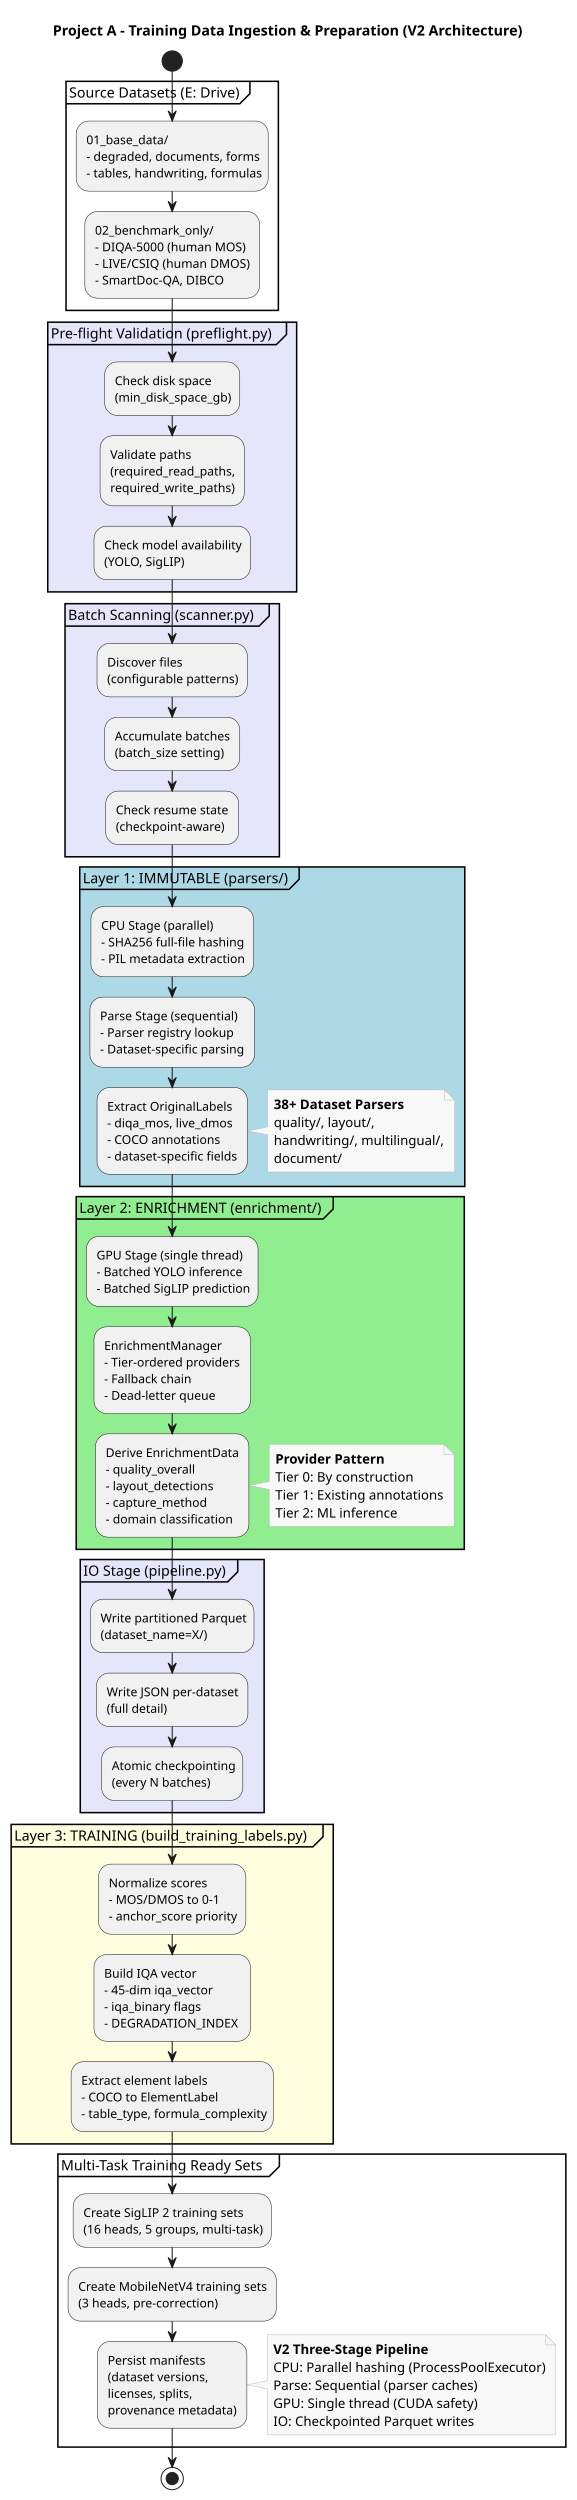
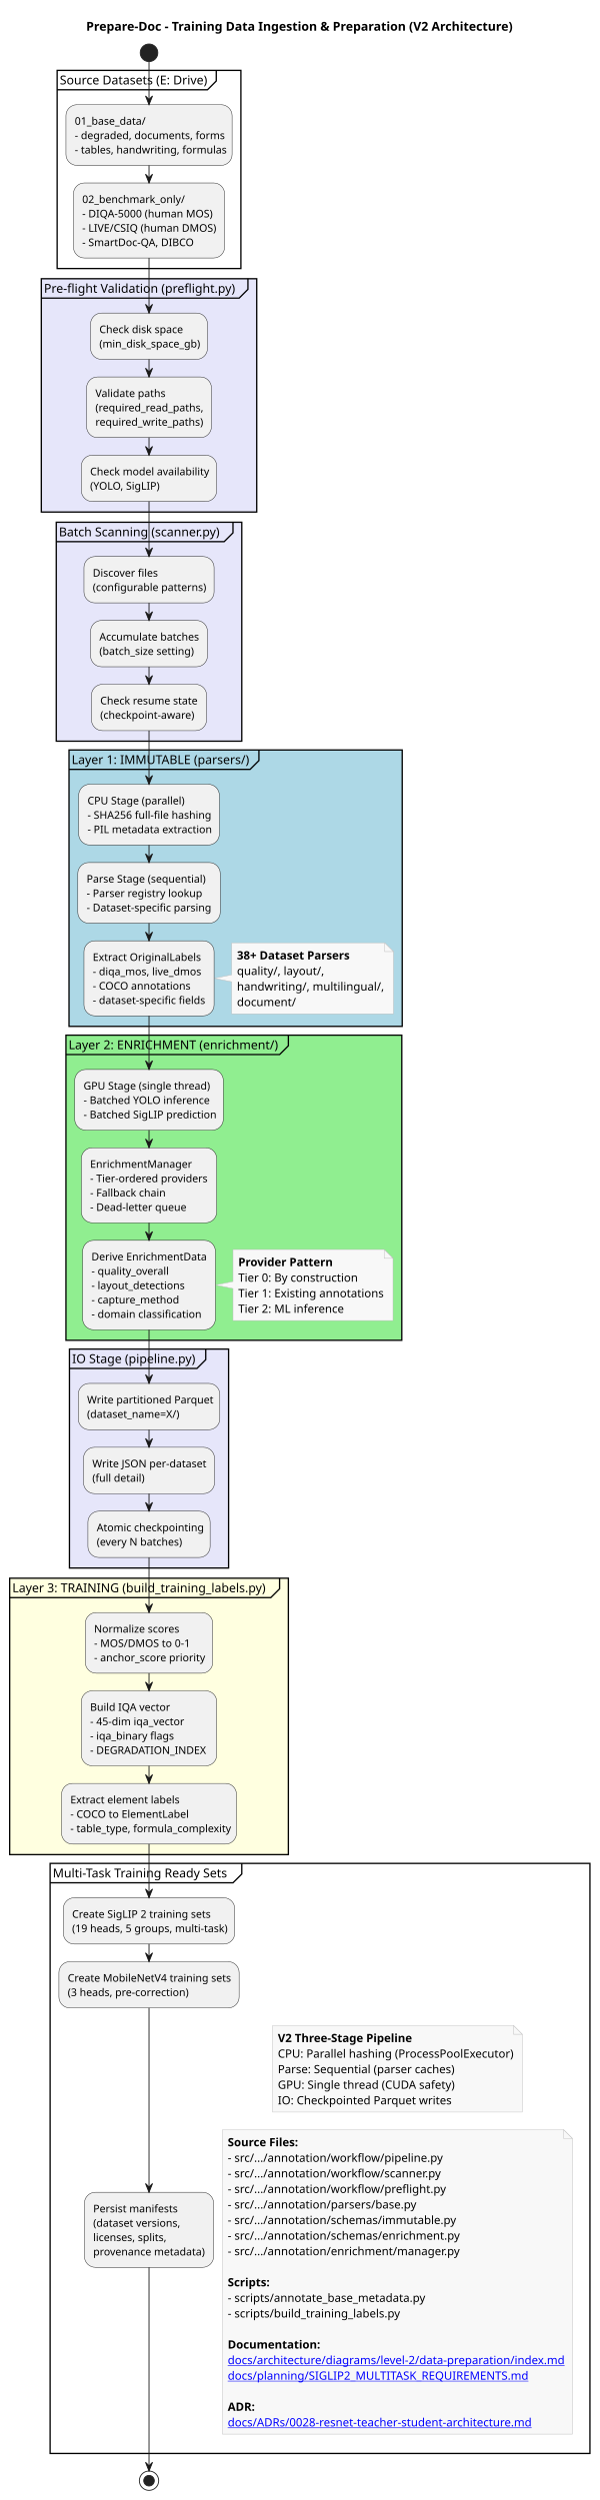
- <svg xmlns="http://www.w3.org/2000/svg" contentStyleType="text/css" height="3845.312px" preserveAspectRatio="none" style="width:887px;height:3845px;background:#FFFFFF;" version="1.1" viewBox="0 0 887 3845" width="887.5px" zoomAndPan="magnify">
+ <svg xmlns="http://www.w3.org/2000/svg" xmlns:xlink="http://www.w3.org/1999/xlink" contentStyleType="text/css" height="4443.75px" preserveAspectRatio="none" style="width:1065px;height:4443px;background:#FFFFFF;" version="1.1" viewBox="0 0 1065 4443" width="1065.625px" zoomAndPan="magnify">
  <defs />
  <g>
-     <text fill="#000000" font-family="sans-serif" font-size="21.875" font-weight="bold" lengthAdjust="spacing" textLength="720.312" x="81.25" y="54.634">Project A - Training Data Ingestion &amp; Preparation (V2 Architecture)</text>
+     <text fill="#000000" font-family="sans-serif" font-size="21.875" font-weight="bold" lengthAdjust="spacing" textLength="754.688" x="153.125" y="54.634">Prepare-Doc - Training Data Ingestion &amp; Preparation (V2 Architecture)</text>
    <ellipse cx="264.844" cy="93.856" fill="#222222" rx="15.625" ry="15.625" style="stroke:#222222;stroke-width:1.562;" />
    <rect fill="none" height="352.307" style="stroke:#000000;stroke-width:2.344;" width="326.562" x="101.562" y="125.106" />
    <path d="M384.375,125.106 L384.375,143.962 L368.75,159.587 L101.562,159.587 " fill="none" style="stroke:#000000;stroke-width:2.344;" />
    <text fill="#000000" font-family="sans-serif" font-size="21.875" lengthAdjust="spacing" textLength="267.188" x="106.25" y="150.053">Source Datasets (E: Drive)</text>
    <rect fill="#F1F1F1" height="107.863" rx="19.531" ry="19.531" style="stroke:#181818;stroke-width:0.781;" width="295.312" x="117.188" y="186.15" />
    <text fill="#000000" font-family="sans-serif" font-size="18.75" lengthAdjust="spacing" textLength="125" x="132.812" y="221.819">01_base_data/</text>
    <text fill="#000000" font-family="sans-serif" font-size="18.75" lengthAdjust="spacing" textLength="262.5" x="132.812" y="247.356">- degraded, documents, forms</text>
    <text fill="#000000" font-family="sans-serif" font-size="18.75" lengthAdjust="spacing" textLength="264.062" x="132.812" y="272.894">- tables, handwriting, formulas</text>
    <rect fill="#F1F1F1" height="133.401" rx="19.531" ry="19.531" style="stroke:#181818;stroke-width:0.781;" width="268.75" x="130.469" y="325.263" />
    <text fill="#000000" font-family="sans-serif" font-size="18.75" lengthAdjust="spacing" textLength="178.125" x="146.094" y="360.932">02_benchmark_only/</text>
    <text fill="#000000" font-family="sans-serif" font-size="18.75" lengthAdjust="spacing" textLength="232.812" x="146.094" y="386.469">- DIQA-5000 (human MOS)</text>
    <text fill="#000000" font-family="sans-serif" font-size="18.75" lengthAdjust="spacing" textLength="237.5" x="146.094" y="412.007">- LIVE/CSIQ (human DMOS)</text>
    <text fill="#000000" font-family="sans-serif" font-size="18.75" lengthAdjust="spacing" textLength="200" x="146.094" y="437.545">- SmartDoc-QA, DIBCO</text>
    <rect fill="#E6E6FA" height="414.807" style="stroke:#000000;stroke-width:2.344;" width="382.812" x="73.438" y="495.542" />
    <path d="M440.625,495.542 L440.625,514.398 L425,530.023 L73.438,530.023 " fill="none" style="stroke:#000000;stroke-width:2.344;" />
    <text fill="#000000" font-family="sans-serif" font-size="21.875" lengthAdjust="spacing" textLength="351.562" x="78.125" y="520.488">Pre-flight Validation (preflight.py)</text>
    <rect fill="#F1F1F1" height="82.325" rx="19.531" ry="19.531" style="stroke:#181818;stroke-width:0.781;" width="207.812" x="160.938" y="556.585" />
    <text fill="#000000" font-family="sans-serif" font-size="18.75" lengthAdjust="spacing" textLength="148.438" x="176.562" y="592.254">Check disk space</text>
    <text fill="#000000" font-family="sans-serif" font-size="18.75" lengthAdjust="spacing" textLength="176.562" x="176.562" y="617.792">(min_disk_space_gb)</text>
    <rect fill="#F1F1F1" height="107.863" rx="19.531" ry="19.531" style="stroke:#181818;stroke-width:0.781;" width="221.875" x="153.906" y="670.161" />
    <text fill="#000000" font-family="sans-serif" font-size="18.75" lengthAdjust="spacing" textLength="123.438" x="169.531" y="705.83">Validate paths</text>
    <text fill="#000000" font-family="sans-serif" font-size="18.75" lengthAdjust="spacing" textLength="190.625" x="169.531" y="731.367">(required_read_paths,</text>
    <text fill="#000000" font-family="sans-serif" font-size="18.75" lengthAdjust="spacing" textLength="189.062" x="169.531" y="756.905">required_write_paths)</text>
    <rect fill="#F1F1F1" height="82.325" rx="19.531" ry="19.531" style="stroke:#181818;stroke-width:0.781;" width="240.625" x="144.531" y="809.274" />
    <text fill="#000000" font-family="sans-serif" font-size="18.75" lengthAdjust="spacing" textLength="209.375" x="160.156" y="844.942">Check model availability</text>
    <text fill="#000000" font-family="sans-serif" font-size="18.75" lengthAdjust="spacing" textLength="123.438" x="160.156" y="870.48">(YOLO, SigLIP)</text>
    <rect fill="#E6E6FA" height="389.27" style="stroke:#000000;stroke-width:2.344;" width="329.688" x="100" y="928.477" />
    <path d="M414.062,928.477 L414.062,947.333 L398.438,962.958 L100,962.958 " fill="none" style="stroke:#000000;stroke-width:2.344;" />
    <text fill="#000000" font-family="sans-serif" font-size="21.875" lengthAdjust="spacing" textLength="298.438" x="104.688" y="953.424">Batch Scanning (scanner.py)</text>
    <rect fill="#F1F1F1" height="82.325" rx="19.531" ry="19.531" style="stroke:#181818;stroke-width:0.781;" width="231.25" x="149.219" y="989.521" />
    <text fill="#000000" font-family="sans-serif" font-size="18.75" lengthAdjust="spacing" textLength="117.188" x="164.844" y="1025.19">Discover files</text>
    <text fill="#000000" font-family="sans-serif" font-size="18.75" lengthAdjust="spacing" textLength="200" x="164.844" y="1050.727">(configurable patterns)</text>
    <rect fill="#F1F1F1" height="82.325" rx="19.531" ry="19.531" style="stroke:#181818;stroke-width:0.781;" width="207.812" x="160.938" y="1103.096" />
    <text fill="#000000" font-family="sans-serif" font-size="18.75" lengthAdjust="spacing" textLength="176.562" x="176.562" y="1138.765">Accumulate batches</text>
    <text fill="#000000" font-family="sans-serif" font-size="18.75" lengthAdjust="spacing" textLength="167.188" x="176.562" y="1164.303">(batch_size setting)</text>
    <rect fill="#F1F1F1" height="82.325" rx="19.531" ry="19.531" style="stroke:#181818;stroke-width:0.781;" width="204.688" x="162.5" y="1216.671" />
    <text fill="#000000" font-family="sans-serif" font-size="18.75" lengthAdjust="spacing" textLength="173.438" x="178.125" y="1252.34">Check resume state</text>
    <text fill="#000000" font-family="sans-serif" font-size="18.75" lengthAdjust="spacing" textLength="167.188" x="178.125" y="1277.878">(checkpoint-aware)</text>
    <rect fill="#ADD8E6" height="491.42" style="stroke:#000000;stroke-width:2.344;" width="592.188" x="122.656" y="1333.372" />
    <path d="M460.156,1333.372 L460.156,1352.228 L444.531,1367.853 L122.656,1367.853 " fill="none" style="stroke:#000000;stroke-width:2.344;" />
    <text fill="#000000" font-family="sans-serif" font-size="21.875" lengthAdjust="spacing" textLength="321.875" x="127.344" y="1358.319">Layer 1: IMMUTABLE (parsers/)</text>
    <rect fill="#F1F1F1" height="107.863" rx="19.531" ry="19.531" style="stroke:#181818;stroke-width:0.781;" width="250" x="139.844" y="1394.415" />
    <text fill="#000000" font-family="sans-serif" font-size="18.75" lengthAdjust="spacing" textLength="175" x="155.469" y="1430.084">CPU Stage (parallel)</text>
    <text fill="#000000" font-family="sans-serif" font-size="18.75" lengthAdjust="spacing" textLength="218.75" x="155.469" y="1455.622">- SHA256 full-file hashing</text>
    <text fill="#000000" font-family="sans-serif" font-size="18.75" lengthAdjust="spacing" textLength="218.75" x="155.469" y="1481.16">- PIL metadata extraction</text>
    <rect fill="#F1F1F1" height="107.863" rx="19.531" ry="19.531" style="stroke:#181818;stroke-width:0.781;" width="253.125" x="138.281" y="1533.528" />
    <text fill="#000000" font-family="sans-serif" font-size="18.75" lengthAdjust="spacing" textLength="212.5" x="153.906" y="1569.197">Parse Stage (sequential)</text>
    <text fill="#000000" font-family="sans-serif" font-size="18.75" lengthAdjust="spacing" textLength="203.125" x="153.906" y="1594.735">- Parser registry lookup</text>
    <text fill="#000000" font-family="sans-serif" font-size="18.75" lengthAdjust="spacing" textLength="221.875" x="153.906" y="1620.273">- Dataset-specific parsing</text>
    <path d="M411.719,1676.198 L411.719,1733.092 L380.469,1739.342 L411.719,1745.592 L411.719,1802.486 A0,0 0 0 0 411.719,1802.486 L699.219,1802.486 A0,0 0 0 0 699.219,1802.486 L699.219,1691.823 L683.594,1676.198 L411.719,1676.198 A0,0 0 0 0 411.719,1676.198 " fill="#F8F8F8" style="stroke:#BBBBBB;stroke-width:0.781;" />
    <path d="M683.594,1676.198 L683.594,1691.823 L699.219,1691.823 L683.594,1676.198 " fill="#F8F8F8" style="stroke:#BBBBBB;stroke-width:0.781;" />
    <text fill="#000000" font-family="sans-serif" font-size="20.312" font-weight="bold" lengthAdjust="spacing" textLength="198.438" x="421.094" y="1705.725">38+ Dataset Parsers</text>
    <text fill="#000000" font-family="sans-serif" font-size="20.312" lengthAdjust="spacing" textLength="153.125" x="421.094" y="1733.39">quality/, layout/,</text>
    <text fill="#000000" font-family="sans-serif" font-size="20.312" lengthAdjust="spacing" textLength="254.688" x="421.094" y="1761.056">handwriting/, multilingual/,</text>
    <text fill="#000000" font-family="sans-serif" font-size="20.312" lengthAdjust="spacing" textLength="104.688" x="421.094" y="1788.722">document/</text>
    <rect fill="#F1F1F1" height="133.401" rx="19.531" ry="19.531" style="stroke:#181818;stroke-width:0.781;" width="231.25" x="149.219" y="1672.641" />
    <text fill="#000000" font-family="sans-serif" font-size="18.75" lengthAdjust="spacing" textLength="190.625" x="164.844" y="1708.31">Extract OriginalLabels</text>
    <text fill="#000000" font-family="sans-serif" font-size="18.75" lengthAdjust="spacing" textLength="189.062" x="164.844" y="1733.848">- diqa_mos, live_dmos</text>
    <text fill="#000000" font-family="sans-serif" font-size="18.75" lengthAdjust="spacing" textLength="171.875" x="164.844" y="1759.386">- COCO annotations</text>
    <text fill="#000000" font-family="sans-serif" font-size="18.75" lengthAdjust="spacing" textLength="200" x="164.844" y="1784.923">- dataset-specific fields</text>
    <rect fill="#90EE90" height="542.496" style="stroke:#000000;stroke-width:2.344;" width="596.875" x="117.188" y="1840.417" />
    <path d="M512.5,1840.417 L512.5,1859.273 L496.875,1874.898 L117.188,1874.898 " fill="none" style="stroke:#000000;stroke-width:2.344;" />
    <text fill="#000000" font-family="sans-serif" font-size="21.875" lengthAdjust="spacing" textLength="379.688" x="121.875" y="1865.364">Layer 2: ENRICHMENT (enrichment/)</text>
    <rect fill="#F1F1F1" height="107.863" rx="19.531" ry="19.531" style="stroke:#181818;stroke-width:0.781;" width="264.062" x="132.812" y="1901.461" />
    <text fill="#000000" font-family="sans-serif" font-size="18.75" lengthAdjust="spacing" textLength="225" x="148.438" y="1937.13">GPU Stage (single thread)</text>
    <text fill="#000000" font-family="sans-serif" font-size="18.75" lengthAdjust="spacing" textLength="223.438" x="148.438" y="1962.667">- Batched YOLO inference</text>
    <text fill="#000000" font-family="sans-serif" font-size="18.75" lengthAdjust="spacing" textLength="232.812" x="148.438" y="1988.205">- Batched SigLIP prediction</text>
    <rect fill="#F1F1F1" height="133.401" rx="19.531" ry="19.531" style="stroke:#181818;stroke-width:0.781;" width="240.625" x="144.531" y="2040.574" />
    <text fill="#000000" font-family="sans-serif" font-size="18.75" lengthAdjust="spacing" textLength="179.688" x="160.156" y="2076.243">EnrichmentManager</text>
    <text fill="#000000" font-family="sans-serif" font-size="18.75" lengthAdjust="spacing" textLength="209.375" x="160.156" y="2101.78">- Tier-ordered providers</text>
    <text fill="#000000" font-family="sans-serif" font-size="18.75" lengthAdjust="spacing" textLength="132.812" x="160.156" y="2127.318">- Fallback chain</text>
    <text fill="#000000" font-family="sans-serif" font-size="18.75" lengthAdjust="spacing" textLength="170.312" x="160.156" y="2152.856">- Dead-letter queue</text>
    <path d="M414.062,2221.55 L414.062,2278.444 L382.812,2284.694 L414.062,2290.944 L414.062,2347.838 A0,0 0 0 0 414.062,2347.838 L698.438,2347.838 A0,0 0 0 0 698.438,2347.838 L698.438,2237.175 L682.812,2221.55 L414.062,2221.55 A0,0 0 0 0 414.062,2221.55 " fill="#F8F8F8" style="stroke:#BBBBBB;stroke-width:0.781;" />
    <path d="M682.812,2221.55 L682.812,2237.175 L698.438,2237.175 L682.812,2221.55 " fill="#F8F8F8" style="stroke:#BBBBBB;stroke-width:0.781;" />
    <text fill="#000000" font-family="sans-serif" font-size="20.312" font-weight="bold" lengthAdjust="spacing" textLength="170.312" x="423.438" y="2251.077">Provider Pattern</text>
    <text fill="#000000" font-family="sans-serif" font-size="20.312" lengthAdjust="spacing" textLength="206.25" x="423.438" y="2278.742">Tier 0: By construction</text>
    <text fill="#000000" font-family="sans-serif" font-size="20.312" lengthAdjust="spacing" textLength="251.562" x="423.438" y="2306.408">Tier 1: Existing annotations</text>
    <text fill="#000000" font-family="sans-serif" font-size="20.312" lengthAdjust="spacing" textLength="179.688" x="423.438" y="2334.073">Tier 2: ML inference</text>
    <rect fill="#F1F1F1" height="158.938" rx="19.531" ry="19.531" style="stroke:#181818;stroke-width:0.781;" width="235.938" x="146.875" y="2205.224" />
    <text fill="#000000" font-family="sans-serif" font-size="18.75" lengthAdjust="spacing" textLength="204.688" x="162.5" y="2240.893">Derive EnrichmentData</text>
    <text fill="#000000" font-family="sans-serif" font-size="18.75" lengthAdjust="spacing" textLength="135.938" x="162.5" y="2266.431">- quality_overall</text>
    <text fill="#000000" font-family="sans-serif" font-size="18.75" lengthAdjust="spacing" textLength="162.5" x="162.5" y="2291.969">- layout_detections</text>
    <text fill="#000000" font-family="sans-serif" font-size="18.75" lengthAdjust="spacing" textLength="153.125" x="162.5" y="2317.506">- capture_method</text>
    <text fill="#000000" font-family="sans-serif" font-size="18.75" lengthAdjust="spacing" textLength="193.75" x="162.5" y="2343.044">- domain classification</text>
    <rect fill="#E6E6FA" height="389.27" style="stroke:#000000;stroke-width:2.344;" width="282.812" x="123.438" y="2398.538" />
    <path d="M365.625,2398.538 L365.625,2417.394 L350,2433.019 L123.438,2433.019 " fill="none" style="stroke:#000000;stroke-width:2.344;" />
    <text fill="#000000" font-family="sans-serif" font-size="21.875" lengthAdjust="spacing" textLength="226.562" x="128.125" y="2423.485">IO Stage (pipeline.py)</text>
    <rect fill="#F1F1F1" height="82.325" rx="19.531" ry="19.531" style="stroke:#181818;stroke-width:0.781;" width="251.562" x="139.062" y="2459.581" />
    <text fill="#000000" font-family="sans-serif" font-size="18.75" lengthAdjust="spacing" textLength="220.312" x="154.688" y="2495.25">Write partitioned Parquet</text>
    <text fill="#000000" font-family="sans-serif" font-size="18.75" lengthAdjust="spacing" textLength="164.062" x="154.688" y="2520.788">(dataset_name=X/)</text>
    <rect fill="#F1F1F1" height="82.325" rx="19.531" ry="19.531" style="stroke:#181818;stroke-width:0.781;" width="232.812" x="148.438" y="2573.157" />
    <text fill="#000000" font-family="sans-serif" font-size="18.75" lengthAdjust="spacing" textLength="201.562" x="164.062" y="2608.826">Write JSON per-dataset</text>
    <text fill="#000000" font-family="sans-serif" font-size="18.75" lengthAdjust="spacing" textLength="92.188" x="164.062" y="2634.363">(full detail)</text>
    <rect fill="#F1F1F1" height="82.325" rx="19.531" ry="19.531" style="stroke:#181818;stroke-width:0.781;" width="217.188" x="156.25" y="2686.732" />
    <text fill="#000000" font-family="sans-serif" font-size="18.75" lengthAdjust="spacing" textLength="185.938" x="171.875" y="2722.401">Atomic checkpointing</text>
    <text fill="#000000" font-family="sans-serif" font-size="18.75" lengthAdjust="spacing" textLength="153.125" x="171.875" y="2747.939">(every N batches)</text>
    <rect fill="#FFFFE0" height="491.42" style="stroke:#000000;stroke-width:2.344;" width="495.312" x="17.188" y="2805.936" />
    <path d="M496.875,2805.936 L496.875,2824.792 L481.25,2840.417 L17.188,2840.417 " fill="none" style="stroke:#000000;stroke-width:2.344;" />
    <text fill="#000000" font-family="sans-serif" font-size="21.875" lengthAdjust="spacing" textLength="464.062" x="21.875" y="2830.883">Layer 3: TRAINING (build_training_labels.py)</text>
    <rect fill="#F1F1F1" height="107.863" rx="19.531" ry="19.531" style="stroke:#181818;stroke-width:0.781;" width="226.562" x="151.562" y="2866.979" />
    <text fill="#000000" font-family="sans-serif" font-size="18.75" lengthAdjust="spacing" textLength="153.125" x="167.188" y="2902.648">Normalize scores</text>
    <text fill="#000000" font-family="sans-serif" font-size="18.75" lengthAdjust="spacing" textLength="170.312" x="167.188" y="2928.186">- MOS/DMOS to 0-1</text>
    <text fill="#000000" font-family="sans-serif" font-size="18.75" lengthAdjust="spacing" textLength="195.312" x="167.188" y="2953.724">- anchor_score priority</text>
    <rect fill="#F1F1F1" height="133.401" rx="19.531" ry="19.531" style="stroke:#181818;stroke-width:0.781;" width="240.625" x="144.531" y="3006.092" />
    <text fill="#000000" font-family="sans-serif" font-size="18.75" lengthAdjust="spacing" textLength="140.625" x="160.156" y="3041.761">Build IQA vector</text>
    <text fill="#000000" font-family="sans-serif" font-size="18.75" lengthAdjust="spacing" textLength="165.625" x="160.156" y="3067.299">- 45-dim iqa_vector</text>
    <text fill="#000000" font-family="sans-serif" font-size="18.75" lengthAdjust="spacing" textLength="146.875" x="160.156" y="3092.837">- iqa_binary flags</text>
    <text fill="#000000" font-family="sans-serif" font-size="18.75" lengthAdjust="spacing" textLength="209.375" x="160.156" y="3118.374">- DEGRADATION_INDEX</text>
    <rect fill="#F1F1F1" height="107.863" rx="19.531" ry="19.531" style="stroke:#181818;stroke-width:0.781;" width="310.938" x="109.375" y="3170.743" />
    <text fill="#000000" font-family="sans-serif" font-size="18.75" lengthAdjust="spacing" textLength="193.75" x="125" y="3206.412">Extract element labels</text>
    <text fill="#000000" font-family="sans-serif" font-size="18.75" lengthAdjust="spacing" textLength="209.375" x="125" y="3231.95">- COCO to ElementLabel</text>
    <text fill="#000000" font-family="sans-serif" font-size="18.75" lengthAdjust="spacing" textLength="279.688" x="125" y="3257.487">- table_type, formula_complexity</text>
-     <rect fill="none" height="450.621" style="stroke:#000000;stroke-width:2.344;" width="781.25" x="89.062" y="3312.981" />
+     <rect fill="none" height="1049.045" style="stroke:#000000;stroke-width:2.344;" width="959.375" x="89.062" y="3312.981" />
    <path d="M429.688,3312.981 L429.688,3331.837 L414.062,3347.462 L89.062,3347.462 " fill="none" style="stroke:#000000;stroke-width:2.344;" />
    <text fill="#000000" font-family="sans-serif" font-size="21.875" lengthAdjust="spacing" textLength="325" x="93.75" y="3337.928">Multi-Task Training Ready Sets</text>
    <rect fill="#F1F1F1" height="82.325" rx="19.531" ry="19.531" style="stroke:#181818;stroke-width:0.781;" width="304.688" x="112.5" y="3374.025" />
    <text fill="#000000" font-family="sans-serif" font-size="18.75" lengthAdjust="spacing" textLength="245.312" x="128.125" y="3409.694">Create SigLIP 2 training sets</text>
-     <text fill="#000000" font-family="sans-serif" font-size="18.75" lengthAdjust="spacing" textLength="273.438" x="128.125" y="3435.231">(16 heads, 5 groups, multi-task)</text>
+     <text fill="#000000" font-family="sans-serif" font-size="18.75" lengthAdjust="spacing" textLength="273.438" x="128.125" y="3435.231">(19 heads, 5 groups, multi-task)</text>
    <rect fill="#F1F1F1" height="82.325" rx="19.531" ry="19.531" style="stroke:#181818;stroke-width:0.781;" width="320.312" x="104.688" y="3487.6" />
    <text fill="#000000" font-family="sans-serif" font-size="18.75" lengthAdjust="spacing" textLength="289.062" x="120.312" y="3523.269">Create MobileNetV4 training sets</text>
    <text fill="#000000" font-family="sans-serif" font-size="18.75" lengthAdjust="spacing" textLength="215.625" x="120.312" y="3548.807">(3 heads, pre-correction)</text>
-     <path d="M410.938,3590.899 L410.938,3661.626 L379.688,3667.876 L410.938,3674.126 L410.938,3744.852 A0,0 0 0 0 410.938,3744.852 L854.688,3744.852 A0,0 0 0 0 854.688,3744.852 L854.688,3606.524 L839.062,3590.899 L410.938,3590.899 A0,0 0 0 0 410.938,3590.899 " fill="#F8F8F8" style="stroke:#BBBBBB;stroke-width:0.781;" />
-     <path d="M839.062,3590.899 L839.062,3606.524 L854.688,3606.524 L839.062,3590.899 " fill="#F8F8F8" style="stroke:#BBBBBB;stroke-width:0.781;" />
-     <text fill="#000000" font-family="sans-serif" font-size="20.312" font-weight="bold" lengthAdjust="spacing" textLength="240.625" x="420.312" y="3620.426">V2 Three-Stage Pipeline</text>
-     <text fill="#000000" font-family="sans-serif" font-size="20.312" lengthAdjust="spacing" textLength="410.938" x="420.312" y="3648.091">CPU: Parallel hashing (ProcessPoolExecutor)</text>
-     <text fill="#000000" font-family="sans-serif" font-size="20.312" lengthAdjust="spacing" textLength="303.125" x="420.312" y="3675.757">Parse: Sequential (parser caches)</text>
-     <text fill="#000000" font-family="sans-serif" font-size="20.312" lengthAdjust="spacing" textLength="307.812" x="420.312" y="3703.423">GPU: Single thread (CUDA safety)</text>
-     <text fill="#000000" font-family="sans-serif" font-size="20.312" lengthAdjust="spacing" textLength="301.562" x="420.312" y="3731.088">IO: Checkpointed Parquet writes</text>
-     <rect fill="#F1F1F1" height="133.401" rx="19.531" ry="19.531" style="stroke:#181818;stroke-width:0.781;" width="229.688" x="150" y="3601.175" />
-     <text fill="#000000" font-family="sans-serif" font-size="18.75" lengthAdjust="spacing" textLength="150" x="165.625" y="3636.844">Persist manifests</text>
-     <text fill="#000000" font-family="sans-serif" font-size="18.75" lengthAdjust="spacing" textLength="154.688" x="165.625" y="3662.382">(dataset versions,</text>
-     <text fill="#000000" font-family="sans-serif" font-size="18.75" lengthAdjust="spacing" textLength="129.688" x="165.625" y="3687.92">licenses, splits,</text>
-     <text fill="#000000" font-family="sans-serif" font-size="18.75" lengthAdjust="spacing" textLength="198.438" x="165.625" y="3713.457">provenance metadata)</text>
-     <ellipse cx="264.844" cy="3812.04" fill="none" rx="17.188" ry="17.188" style="stroke:#222222;stroke-width:1.562;" />
-     <ellipse cx="264.844" cy="3812.04" fill="#222222" rx="9.375" ry="9.375" style="stroke:#222222;stroke-width:1.562;" />
+     <path d="M484.375,3601.175 L484.375,3755.129 L928.125,3755.129 L928.125,3616.8 L912.5,3601.175 L484.375,3601.175 " fill="#F8F8F8" style="stroke:#BBBBBB;stroke-width:0.781;" />
+     <path d="M912.5,3601.175 L912.5,3616.8 L928.125,3616.8 L912.5,3601.175 " fill="#F8F8F8" style="stroke:#BBBBBB;stroke-width:0.781;" />
+     <text fill="#000000" font-family="sans-serif" font-size="20.312" font-weight="bold" lengthAdjust="spacing" textLength="240.625" x="493.75" y="3630.702">V2 Three-Stage Pipeline</text>
+     <text fill="#000000" font-family="sans-serif" font-size="20.312" lengthAdjust="spacing" textLength="410.938" x="493.75" y="3658.368">CPU: Parallel hashing (ProcessPoolExecutor)</text>
+     <text fill="#000000" font-family="sans-serif" font-size="20.312" lengthAdjust="spacing" textLength="303.125" x="493.75" y="3686.033">Parse: Sequential (parser caches)</text>
+     <text fill="#000000" font-family="sans-serif" font-size="20.312" lengthAdjust="spacing" textLength="307.812" x="493.75" y="3713.699">GPU: Single thread (CUDA safety)</text>
+     <text fill="#000000" font-family="sans-serif" font-size="20.312" lengthAdjust="spacing" textLength="301.562" x="493.75" y="3741.365">IO: Checkpointed Parquet writes</text>
+     <path d="M395.312,3786.379 L395.312,4327.651 L1017.188,4327.651 L1017.188,3802.004 L1001.562,3786.379 L395.312,3786.379 " fill="#F8F8F8" style="stroke:#BBBBBB;stroke-width:0.781;" />
+     <path d="M1001.562,3786.379 L1001.562,3802.004 L1017.188,3802.004 L1001.562,3786.379 " fill="#F8F8F8" style="stroke:#BBBBBB;stroke-width:0.781;" />
+     <text fill="#000000" font-family="sans-serif" font-size="20.312" font-weight="bold" lengthAdjust="spacing" textLength="126.562" x="404.688" y="3815.905">Source Files:</text>
+     <text fill="#000000" font-family="sans-serif" font-size="20.312" lengthAdjust="spacing" textLength="375" x="404.688" y="3843.571">- src/.../annotation/workflow/pipeline.py</text>
+     <text fill="#000000" font-family="sans-serif" font-size="20.312" lengthAdjust="spacing" textLength="375" x="404.688" y="3871.237">- src/.../annotation/workflow/scanner.py</text>
+     <text fill="#000000" font-family="sans-serif" font-size="20.312" lengthAdjust="spacing" textLength="381.25" x="404.688" y="3898.902">- src/.../annotation/workflow/preflight.py</text>
+     <text fill="#000000" font-family="sans-serif" font-size="20.312" lengthAdjust="spacing" textLength="328.125" x="404.688" y="3926.568">- src/.../annotation/parsers/base.py</text>
+     <text fill="#000000" font-family="sans-serif" font-size="20.312" lengthAdjust="spacing" textLength="398.438" x="404.688" y="3954.233">- src/.../annotation/schemas/immutable.py</text>
+     <text fill="#000000" font-family="sans-serif" font-size="20.312" lengthAdjust="spacing" textLength="404.688" x="404.688" y="3981.899">- src/.../annotation/schemas/enrichment.py</text>
+     <text fill="#000000" font-family="sans-serif" font-size="20.312" lengthAdjust="spacing" textLength="407.812" x="404.688" y="4009.565">- src/.../annotation/enrichment/manager.py</text>
+     <text fill="#000000" font-family="sans-serif" font-size="20.312" lengthAdjust="spacing" textLength="4.688" x="404.688" y="4037.231"> </text>
+     <text fill="#000000" font-family="sans-serif" font-size="20.312" font-weight="bold" lengthAdjust="spacing" textLength="75" x="404.688" y="4064.896">Scripts:</text>
+     <text fill="#000000" font-family="sans-serif" font-size="20.312" lengthAdjust="spacing" textLength="346.875" x="404.688" y="4092.562">- scripts/annotate_base_metadata.py</text>
+     <text fill="#000000" font-family="sans-serif" font-size="20.312" lengthAdjust="spacing" textLength="300" x="404.688" y="4120.227">- scripts/build_training_labels.py</text>
+     <text fill="#000000" font-family="sans-serif" font-size="20.312" lengthAdjust="spacing" textLength="4.688" x="404.688" y="4147.893"> </text>
+     <text fill="#000000" font-family="sans-serif" font-size="20.312" font-weight="bold" lengthAdjust="spacing" textLength="170.312" x="404.688" y="4175.559">Documentation:</text>
+     <a href="docs/architecture/diagrams/level-2/data-preparation/index.md" target="_top" title="docs/architecture/diagrams/level-2/data-preparation/index.md" xlink:actuate="onRequest" xlink:href="docs/architecture/diagrams/level-2/data-preparation/index.md" xlink:show="new" xlink:title="docs/architecture/diagrams/level-2/data-preparation/index.md" xlink:type="simple">
+       <text fill="#0000FF" font-family="sans-serif" font-size="20.312" lengthAdjust="spacing" text-decoration="underline" textLength="589.062" x="404.688" y="4203.224">docs/architecture/diagrams/level-2/data-preparation/index.md</text>
+     </a>
+     <a href="docs/planning/SIGLIP2_MULTITASK_REQUIREMENTS.md" target="_top" title="docs/planning/SIGLIP2_MULTITASK_REQUIREMENTS.md" xlink:actuate="onRequest" xlink:href="docs/planning/SIGLIP2_MULTITASK_REQUIREMENTS.md" xlink:show="new" xlink:title="docs/planning/SIGLIP2_MULTITASK_REQUIREMENTS.md" xlink:type="simple">
+       <text fill="#0000FF" font-family="sans-serif" font-size="20.312" lengthAdjust="spacing" text-decoration="underline" textLength="529.688" x="404.688" y="4230.89">docs/planning/SIGLIP2_MULTITASK_REQUIREMENTS.md</text>
+     </a>
+     <text fill="#000000" font-family="sans-serif" font-size="20.312" lengthAdjust="spacing" textLength="4.688" x="404.688" y="4258.556"> </text>
+     <text fill="#000000" font-family="sans-serif" font-size="20.312" font-weight="bold" lengthAdjust="spacing" textLength="50" x="404.688" y="4286.221">ADR:</text>
+     <a href="docs/ADRs/0028-resnet-teacher-student-architecture.md" target="_top" title="docs/ADRs/0028-resnet-teacher-student-architecture.md" xlink:actuate="onRequest" xlink:href="docs/ADRs/0028-resnet-teacher-student-architecture.md" xlink:show="new" xlink:title="docs/ADRs/0028-resnet-teacher-student-architecture.md" xlink:type="simple">
+       <text fill="#0000FF" font-family="sans-serif" font-size="20.312" lengthAdjust="spacing" text-decoration="underline" textLength="528.125" x="404.688" y="4313.887">docs/ADRs/0028-resnet-teacher-student-architecture.md</text>
+     </a>
+     <rect fill="#F1F1F1" height="133.401" rx="19.531" ry="19.531" style="stroke:#181818;stroke-width:0.781;" width="229.688" x="150" y="3897.713" />
+     <text fill="#000000" font-family="sans-serif" font-size="18.75" lengthAdjust="spacing" textLength="150" x="165.625" y="3933.382">Persist manifests</text>
+     <text fill="#000000" font-family="sans-serif" font-size="18.75" lengthAdjust="spacing" textLength="154.688" x="165.625" y="3958.919">(dataset versions,</text>
+     <text fill="#000000" font-family="sans-serif" font-size="18.75" lengthAdjust="spacing" textLength="129.688" x="165.625" y="3984.457">licenses, splits,</text>
+     <text fill="#000000" font-family="sans-serif" font-size="18.75" lengthAdjust="spacing" textLength="198.438" x="165.625" y="4009.995">provenance metadata)</text>
+     <ellipse cx="264.844" cy="4410.464" fill="none" rx="17.188" ry="17.188" style="stroke:#222222;stroke-width:1.562;" />
+     <ellipse cx="264.844" cy="4410.464" fill="#222222" rx="9.375" ry="9.375" style="stroke:#222222;stroke-width:1.562;" />
    <line style="stroke:#181818;stroke-width:1.562;" x1="264.844" x2="264.844" y1="294.013" y2="325.263" />
    <polygon fill="#181818" points="258.594,309.638,264.844,325.263,271.094,309.638,264.844,315.888" style="stroke:#181818;stroke-width:1.562;" />
    <line style="stroke:#181818;stroke-width:1.562;" x1="264.844" x2="264.844" y1="109.481" y2="186.15" />
    <polygon fill="#181818" points="258.594,170.525,264.844,186.15,271.094,170.525,264.844,176.775" style="stroke:#181818;stroke-width:1.562;" />
    <line style="stroke:#181818;stroke-width:1.562;" x1="264.844" x2="264.844" y1="638.911" y2="670.161" />
    <polygon fill="#181818" points="258.594,654.536,264.844,670.161,271.094,654.536,264.844,660.786" style="stroke:#181818;stroke-width:1.562;" />
    <line style="stroke:#181818;stroke-width:1.562;" x1="264.844" x2="264.844" y1="778.024" y2="809.274" />
    <polygon fill="#181818" points="258.594,793.649,264.844,809.274,271.094,793.649,264.844,799.899" style="stroke:#181818;stroke-width:1.562;" />
    <line style="stroke:#181818;stroke-width:1.562;" x1="264.844" x2="264.844" y1="458.663" y2="556.585" />
    <polygon fill="#181818" points="258.594,540.96,264.844,556.585,271.094,540.96,264.844,547.21" style="stroke:#181818;stroke-width:1.562;" />
    <line style="stroke:#181818;stroke-width:1.562;" x1="264.844" x2="264.844" y1="1071.846" y2="1103.096" />
    <polygon fill="#181818" points="258.594,1087.471,264.844,1103.096,271.094,1087.471,264.844,1093.721" style="stroke:#181818;stroke-width:1.562;" />
    <line style="stroke:#181818;stroke-width:1.562;" x1="264.844" x2="264.844" y1="1185.421" y2="1216.671" />
    <polygon fill="#181818" points="258.594,1201.046,264.844,1216.671,271.094,1201.046,264.844,1207.296" style="stroke:#181818;stroke-width:1.562;" />
    <line style="stroke:#181818;stroke-width:1.562;" x1="264.844" x2="264.844" y1="891.599" y2="989.521" />
    <polygon fill="#181818" points="258.594,973.896,264.844,989.521,271.094,973.896,264.844,980.146" style="stroke:#181818;stroke-width:1.562;" />
    <line style="stroke:#181818;stroke-width:1.562;" x1="264.844" x2="264.844" y1="1502.278" y2="1533.528" />
    <polygon fill="#181818" points="258.594,1517.903,264.844,1533.528,271.094,1517.903,264.844,1524.153" style="stroke:#181818;stroke-width:1.562;" />
    <line style="stroke:#181818;stroke-width:1.562;" x1="264.844" x2="264.844" y1="1641.391" y2="1672.641" />
    <polygon fill="#181818" points="258.594,1657.016,264.844,1672.641,271.094,1657.016,264.844,1663.266" style="stroke:#181818;stroke-width:1.562;" />
    <line style="stroke:#181818;stroke-width:1.562;" x1="264.844" x2="264.844" y1="1298.997" y2="1394.415" />
    <polygon fill="#181818" points="258.594,1378.79,264.844,1394.415,271.094,1378.79,264.844,1385.04" style="stroke:#181818;stroke-width:1.562;" />
    <line style="stroke:#181818;stroke-width:1.562;" x1="264.844" x2="264.844" y1="2009.324" y2="2040.574" />
    <polygon fill="#181818" points="258.594,2024.949,264.844,2040.574,271.094,2024.949,264.844,2031.199" style="stroke:#181818;stroke-width:1.562;" />
    <line style="stroke:#181818;stroke-width:1.562;" x1="264.844" x2="264.844" y1="2173.974" y2="2205.224" />
    <polygon fill="#181818" points="258.594,2189.599,264.844,2205.224,271.094,2189.599,264.844,2195.849" style="stroke:#181818;stroke-width:1.562;" />
    <line style="stroke:#181818;stroke-width:1.562;" x1="264.844" x2="264.844" y1="1806.042" y2="1901.461" />
    <polygon fill="#181818" points="258.594,1885.836,264.844,1901.461,271.094,1885.836,264.844,1892.086" style="stroke:#181818;stroke-width:1.562;" />
    <line style="stroke:#181818;stroke-width:1.562;" x1="264.844" x2="264.844" y1="2541.907" y2="2573.157" />
    <polygon fill="#181818" points="258.594,2557.532,264.844,2573.157,271.094,2557.532,264.844,2563.782" style="stroke:#181818;stroke-width:1.562;" />
    <line style="stroke:#181818;stroke-width:1.562;" x1="264.844" x2="264.844" y1="2655.482" y2="2686.732" />
    <polygon fill="#181818" points="258.594,2671.107,264.844,2686.732,271.094,2671.107,264.844,2677.357" style="stroke:#181818;stroke-width:1.562;" />
    <line style="stroke:#181818;stroke-width:1.562;" x1="264.844" x2="264.844" y1="2364.163" y2="2459.581" />
    <polygon fill="#181818" points="258.594,2443.956,264.844,2459.581,271.094,2443.956,264.844,2450.206" style="stroke:#181818;stroke-width:1.562;" />
    <line style="stroke:#181818;stroke-width:1.562;" x1="264.844" x2="264.844" y1="2974.842" y2="3006.092" />
    <polygon fill="#181818" points="258.594,2990.467,264.844,3006.092,271.094,2990.467,264.844,2996.717" style="stroke:#181818;stroke-width:1.562;" />
    <line style="stroke:#181818;stroke-width:1.562;" x1="264.844" x2="264.844" y1="3139.493" y2="3170.743" />
    <polygon fill="#181818" points="258.594,3155.118,264.844,3170.743,271.094,3155.118,264.844,3161.368" style="stroke:#181818;stroke-width:1.562;" />
    <line style="stroke:#181818;stroke-width:1.562;" x1="264.844" x2="264.844" y1="2769.058" y2="2866.979" />
    <polygon fill="#181818" points="258.594,2851.354,264.844,2866.979,271.094,2851.354,264.844,2857.604" style="stroke:#181818;stroke-width:1.562;" />
    <line style="stroke:#181818;stroke-width:1.562;" x1="264.844" x2="264.844" y1="3456.35" y2="3487.6" />
    <polygon fill="#181818" points="258.594,3471.975,264.844,3487.6,271.094,3471.975,264.844,3478.225" style="stroke:#181818;stroke-width:1.562;" />
-     <line style="stroke:#181818;stroke-width:1.562;" x1="264.844" x2="264.844" y1="3569.925" y2="3601.175" />
-     <polygon fill="#181818" points="258.594,3585.55,264.844,3601.175,271.094,3585.55,264.844,3591.8" style="stroke:#181818;stroke-width:1.562;" />
+     <line style="stroke:#181818;stroke-width:1.562;" x1="264.844" x2="264.844" y1="3569.925" y2="3897.713" />
+     <polygon fill="#181818" points="258.594,3882.088,264.844,3897.713,271.094,3882.088,264.844,3888.338" style="stroke:#181818;stroke-width:1.562;" />
    <line style="stroke:#181818;stroke-width:1.562;" x1="264.844" x2="264.844" y1="3278.606" y2="3374.025" />
    <polygon fill="#181818" points="258.594,3358.4,264.844,3374.025,271.094,3358.4,264.844,3364.65" style="stroke:#181818;stroke-width:1.562;" />
-     <line style="stroke:#181818;stroke-width:1.562;" x1="264.844" x2="264.844" y1="3734.576" y2="3794.852" />
-     <polygon fill="#181818" points="258.594,3779.227,264.844,3794.852,271.094,3779.227,264.844,3785.477" style="stroke:#181818;stroke-width:1.562;" />
+     <line style="stroke:#181818;stroke-width:1.562;" x1="264.844" x2="264.844" y1="4031.114" y2="4393.276" />
+     <polygon fill="#181818" points="258.594,4377.651,264.844,4393.276,271.094,4377.651,264.844,4383.901" style="stroke:#181818;stroke-width:1.562;" />
  </g>
</svg>
